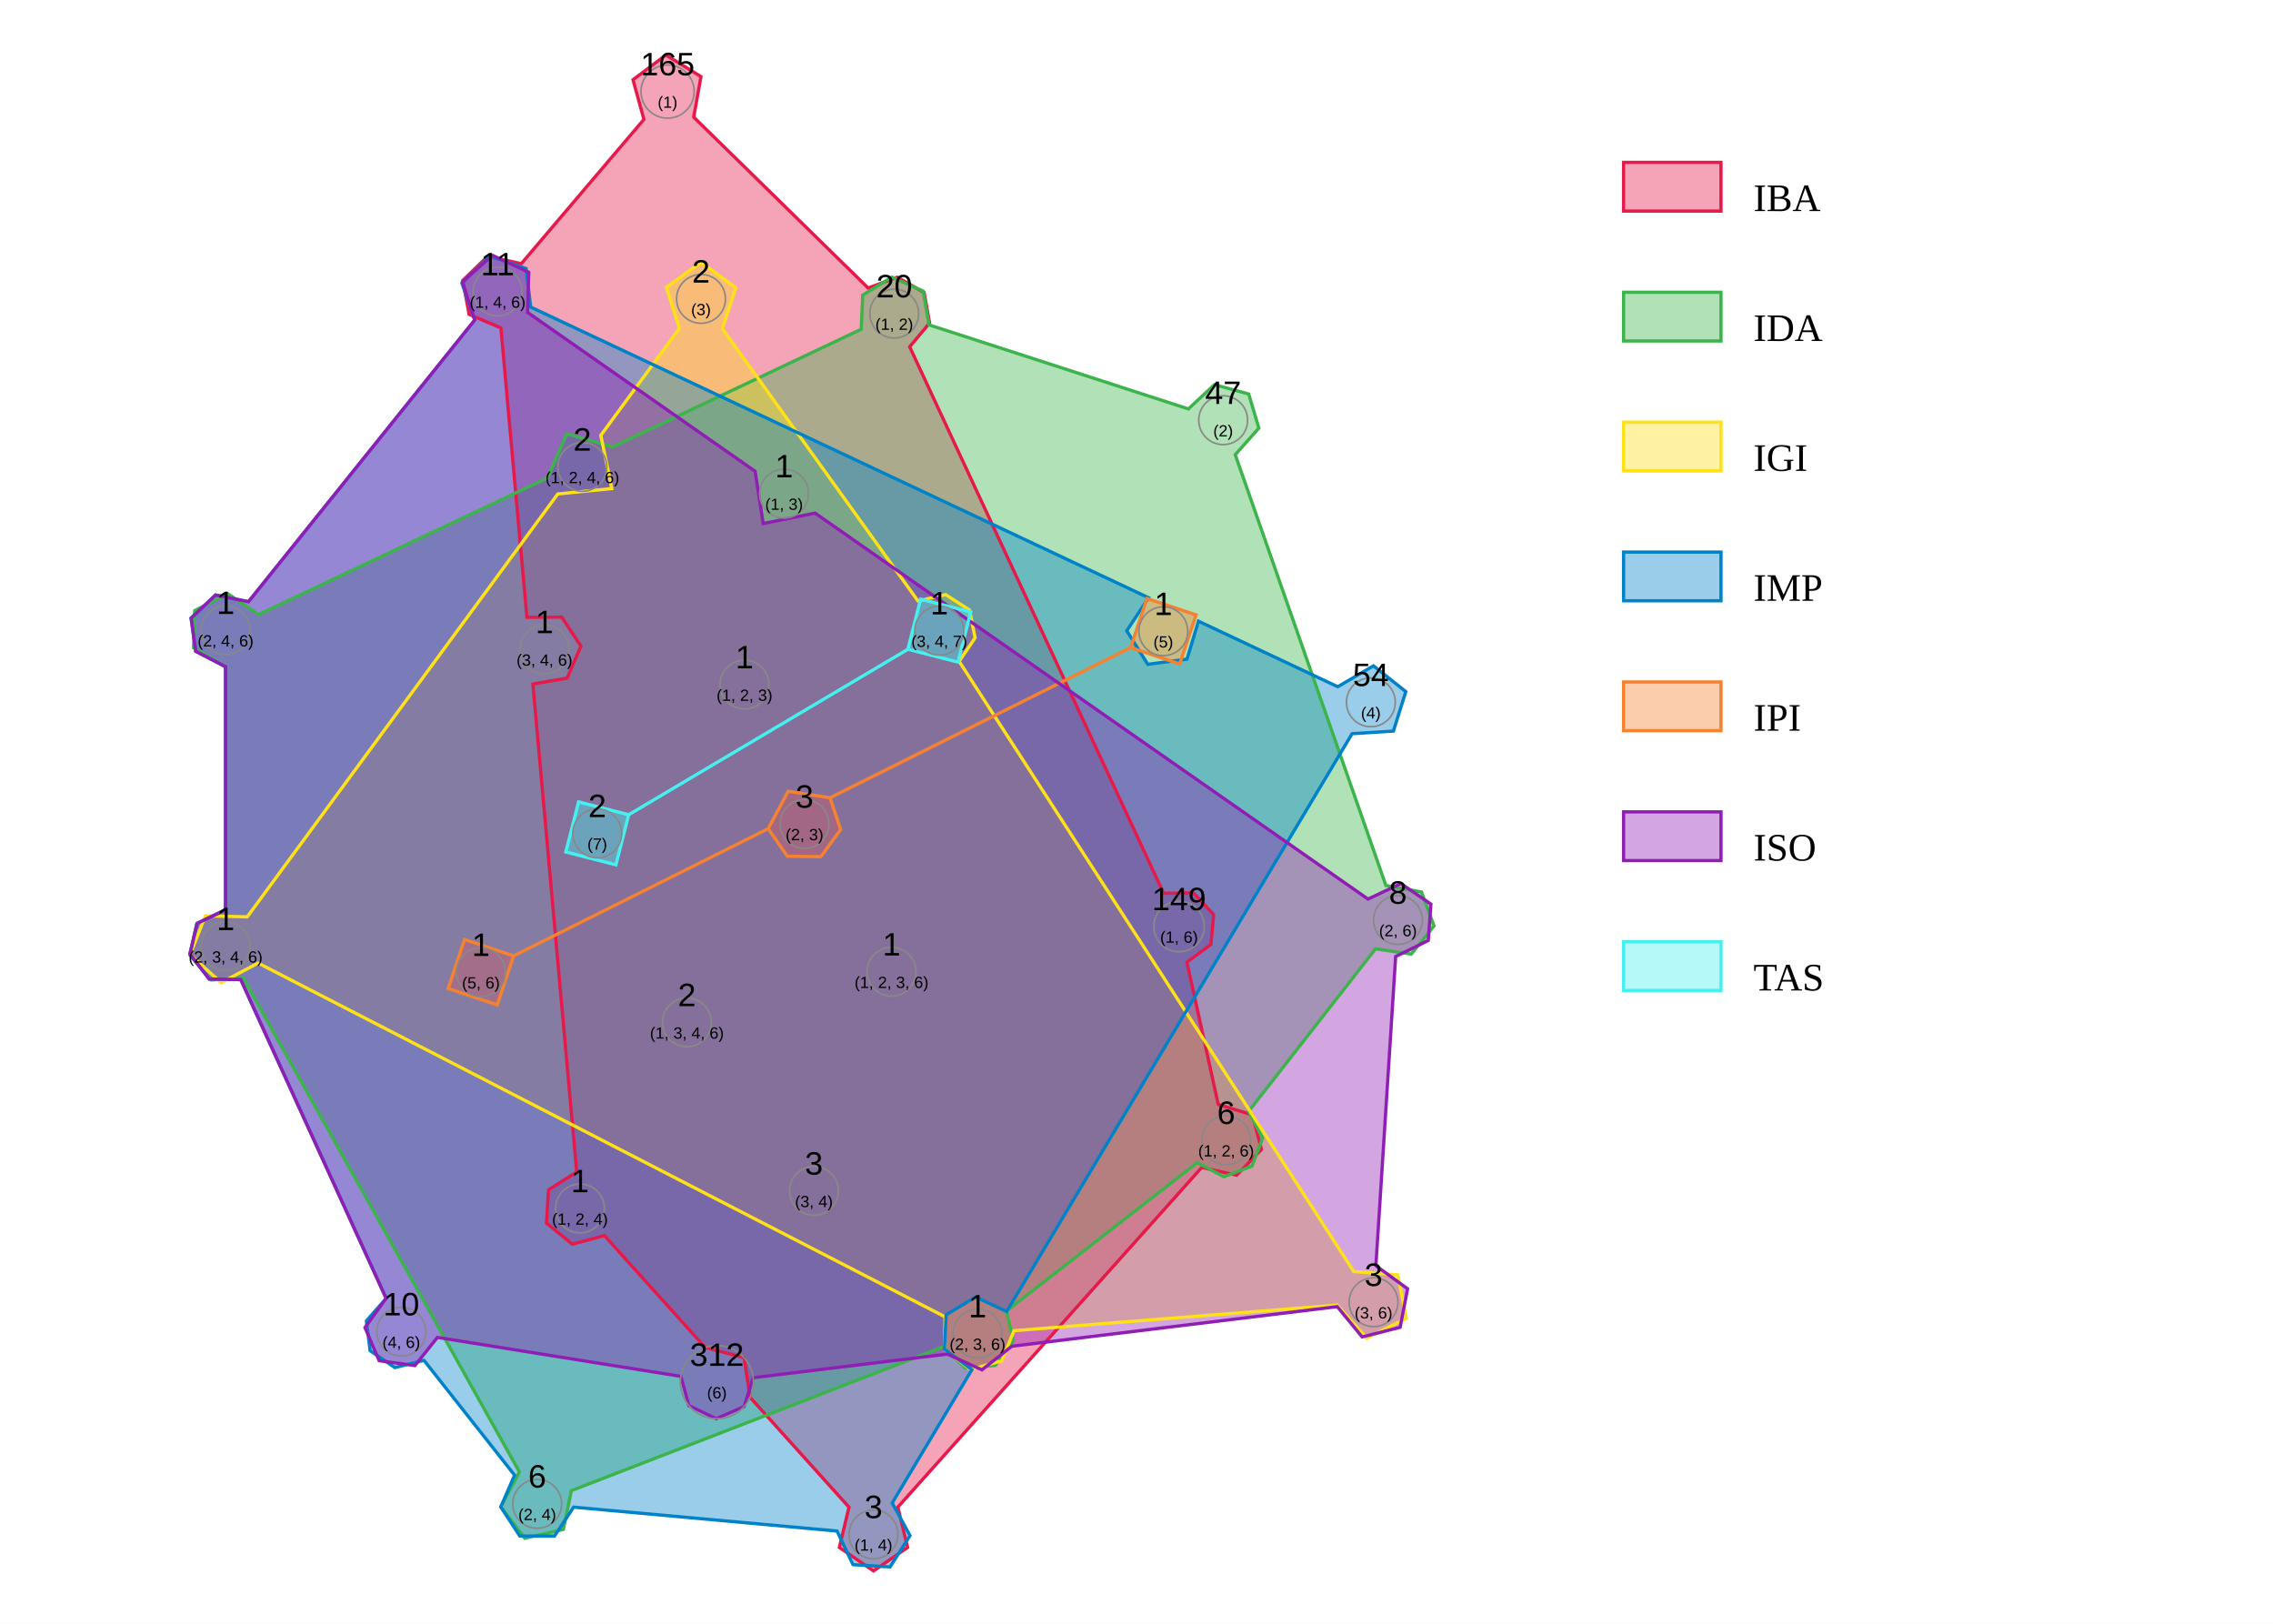
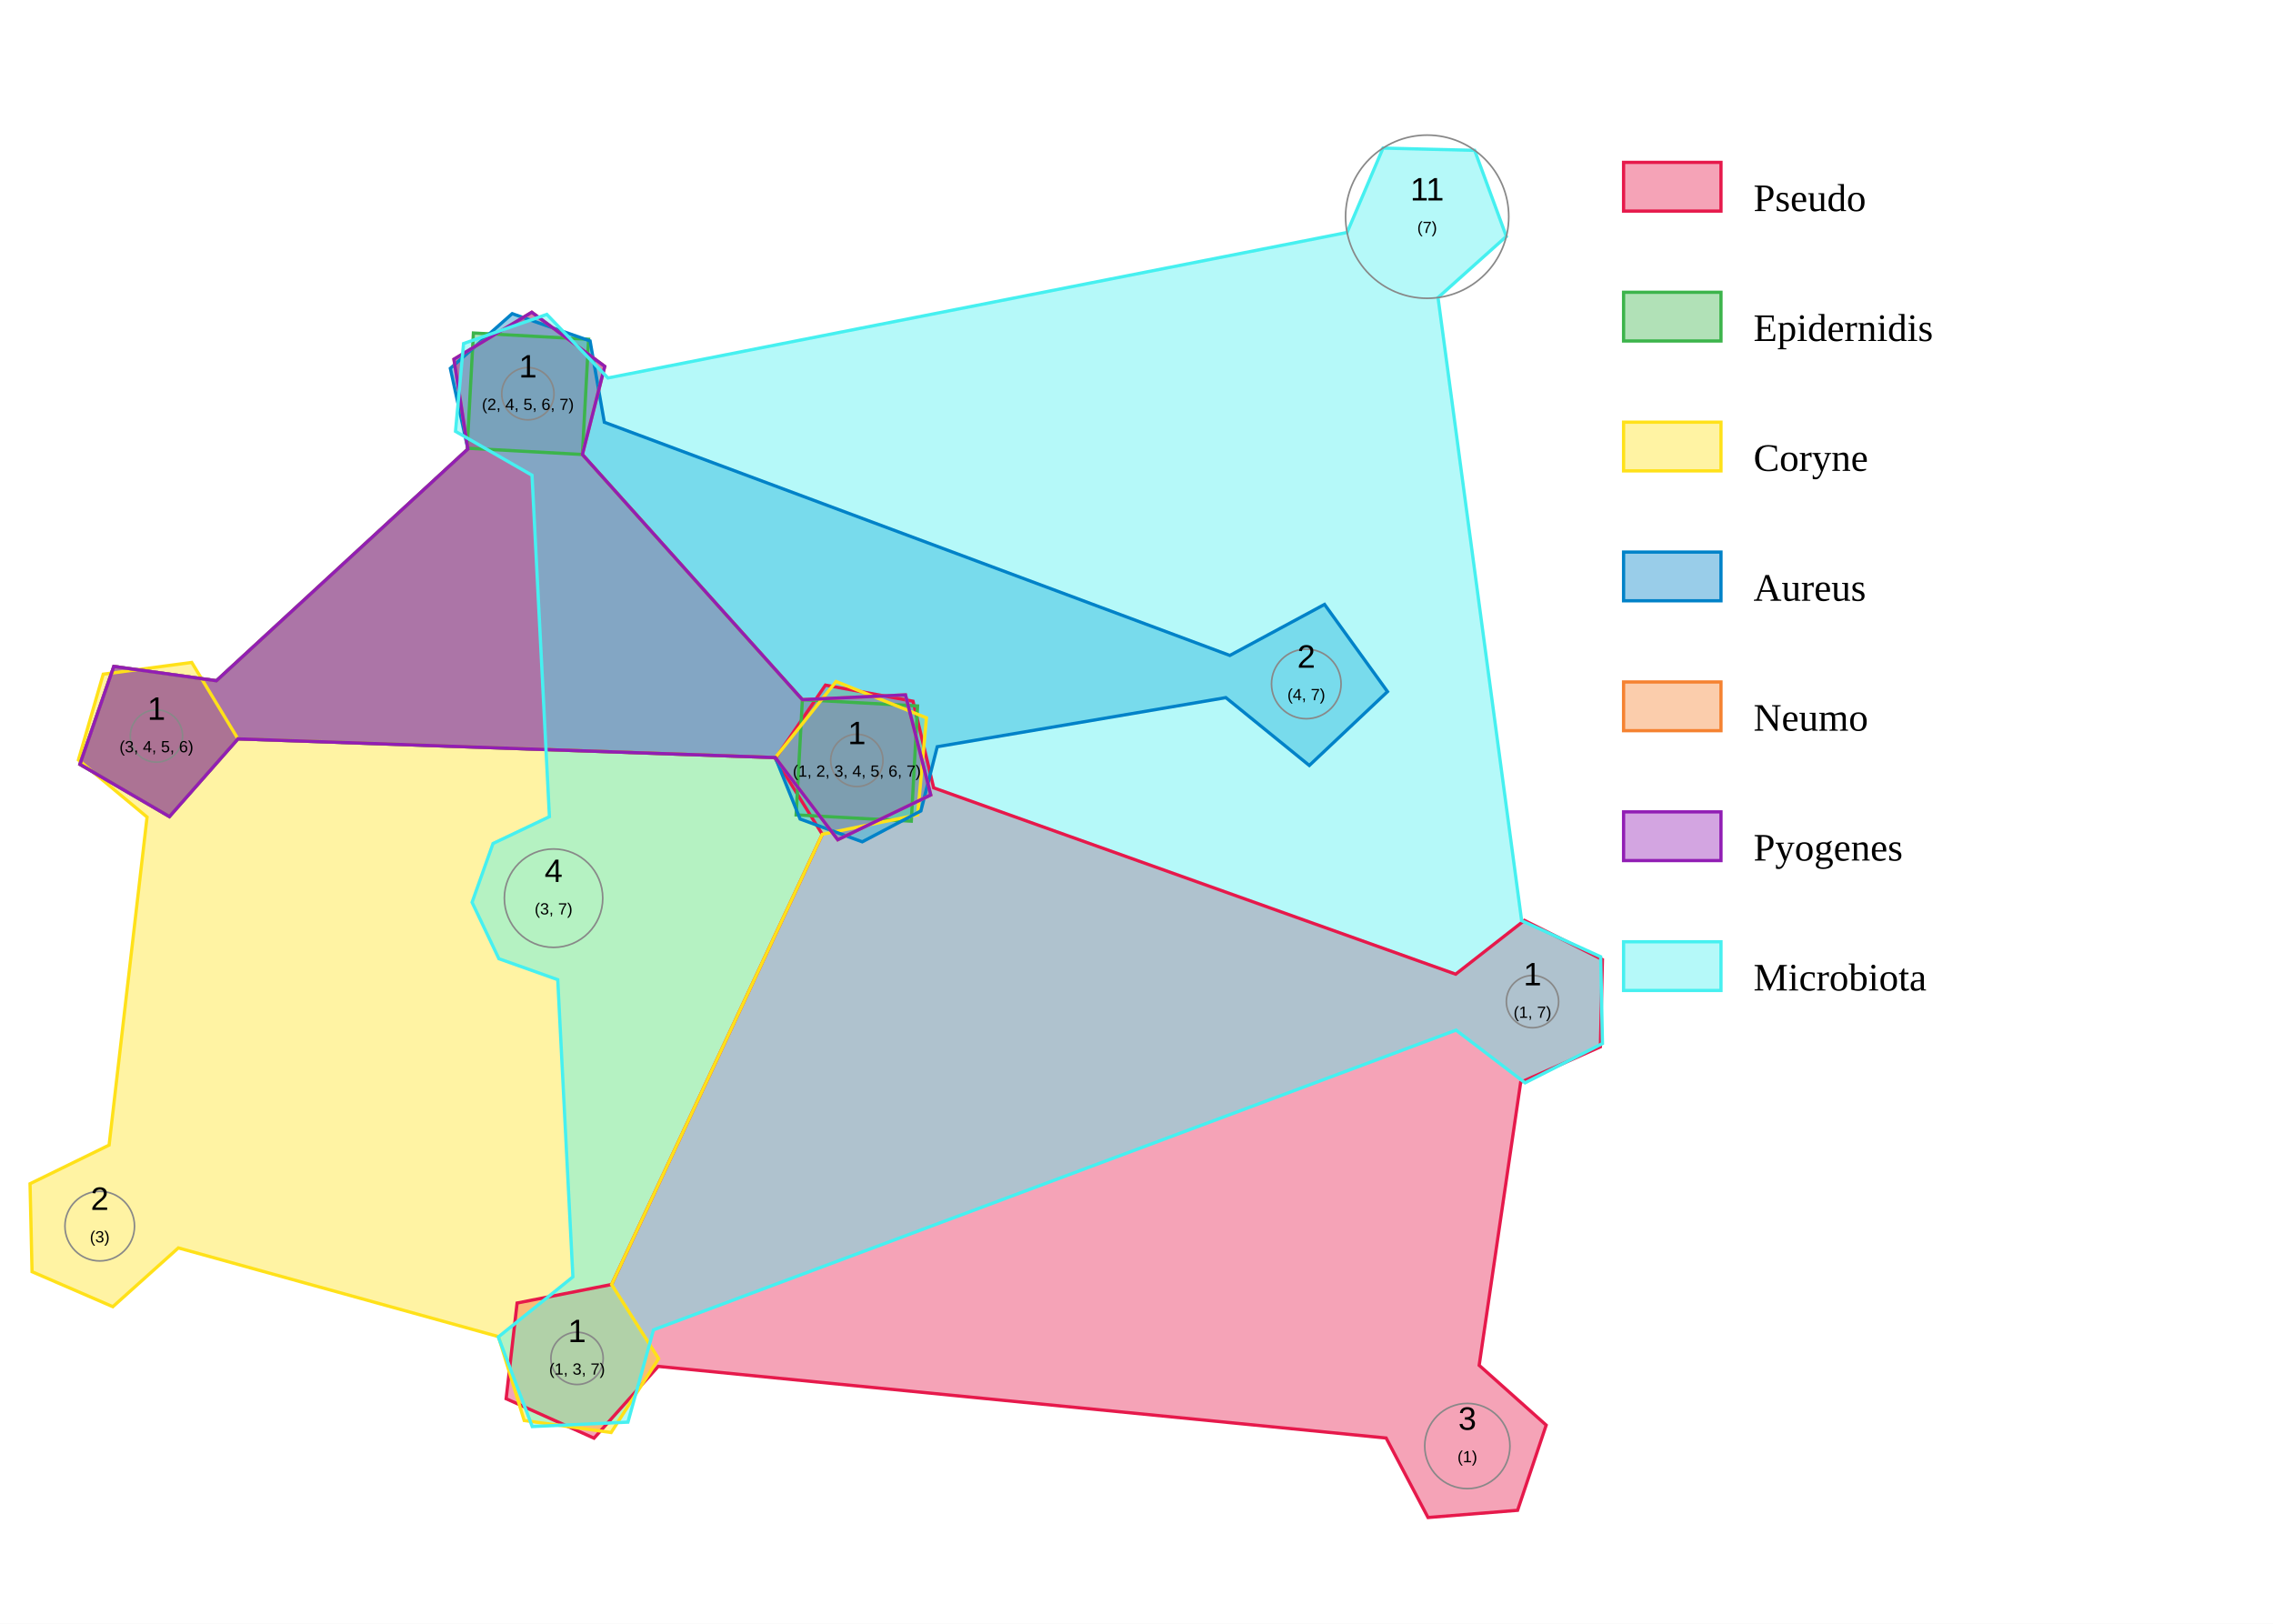
<svg xmlns="http://www.w3.org/2000/svg" xmlns:xlink="http://www.w3.org/1999/xlink" viewBox="0 0 700 500">
  <defs>
    <style type="text/css">
  .borderLine {
	   stroke: none;
	   fill-opacity: 0.4;
  }
  .outLine {
	   stroke-width: 1;
	   fill: none;
  }
  .circle {
	   stroke: #888888;
	   stroke-width: 0.5;
	   fill: none;
    pointer-events: all;
  }
  .spcircle {
	   stroke: #FF2222;
	   stroke-width: 1;
	   fill: none;
    pointer-events: all;
  }
  .tLabel {
	   font-family: Arial;
    pointer-events: none;
	   font-size: 14px;
	   text-anchor: middle;
	   alignment-baseline: central;
  }
  .nLabel {
	   font-family: Arial;
    pointer-events: none;
	   font-size: 10px;
	   text-anchor: middle;
	   alignment-baseline: central;
  }
  .belong {
	   font-family: Arial;
    pointer-events: none;
	   font-size: 5px;
	   text-anchor: middle;
	   alignment-baseline: central;
  }
  .p0{
    stroke: none;
    fill: #e6194b;
  }
  .q0{
    fill: none;
    stroke: #e6194b;
  }
  .p1{
    stroke: none;
    fill: #3cb44b;
  }
  .q1{
    fill: none;
    stroke: #3cb44b;
  }
  .p2{
    stroke: none;
    fill: #ffe119;
  }
  .q2{
    fill: none;
    stroke: #ffe119;
  }
  .p3{
    stroke: none;
    fill: #0082c8;
  }
  .q3{
    fill: none;
    stroke: #0082c8;
  }
  .p4{
    stroke: none;
    fill: #f58231;
  }
  .q4{
    fill: none;
    stroke: #f58231;
  }
  .p5{
    stroke: none;
    fill: #911eb4;
  }
  .q5{
    fill: none;
    stroke: #911eb4;
  }
  .p6{
    stroke: none;
    fill: #46f0f0;
  }
  .q6{
    fill: none;
    stroke: #46f0f0;
  }

</style>
    <symbol id="bl0">
-       <path d="M 160.54 81.19 L 150.15 78.94 L 142.52 86.36 L 144.47 96.82 L 154.26 100.98 L 162.26 190.09 L 162.26 190.09 L 172.98 190.03 L 178.90 198.96 L 178.90 198.96 L 178.90 198.96 L 174.66 208.80 L 164.11 210.64 L 164.11 210.64 L 177.60 360.90 L 168.92 366.37 L 168.29 376.62 L 176.23 383.12 L 186.15 380.48 L 217.18 414.94 L 229.15 418.07 L 231.02 430.31 L 261.46 464.11 L 258.49 476.52 L 269.01 483.74 L 279.52 476.49 L 276.50 464.09 L 370.09 359.50 L 380.85 361.89 L 388.49 353.96 L 385.72 343.30 L 375.18 340.11 L 365.53 296.28 L 372.91 290.82 L 373.77 281.68 L 367.54 274.94 L 358.36 275.07 L 280.15 106.79 L 286.28 99.47 L 284.59 90.07 L 276.30 85.35 L 267.36 88.69 L 213.64 36.07 L 215.87 23.59 L 205.08 16.94 L 194.94 24.55 L 198.30 36.77 Z" />
+       <path d="M 188.36 395.53 L 159.25 401.24 L 155.87 430.71 L 182.94 442.86 L 202.71 420.75 L 426.88 442.81 L 439.78 467.29 L 467.36 465.07 L 476.17 438.84 L 455.53 420.42 L 468.31 333.28 L 492.86 322.35 L 493.49 295.48 L 469.46 283.42 L 448.29 299.98 L 287.54 242.60 L 281.17 215.93 L 254.20 210.97 L 238.76 233.62 L 253.23 256.91 Z" />
    </symbol>
    <symbol id="bl1">
-       <path d="M 69.48 280.14 L 60.57 284.52 L 58.58 294.24 L 65.06 301.76 L 74.97 301.23 L 159.95 453.25 L 154.22 464.00 L 161.62 473.67 L 173.50 470.95 L 175.95 459.02 L 290.54 414.71 L 297.25 421.25 L 306.59 420.45 L 312.08 412.85 L 309.93 403.73 L 368.71 358.02 L 376.90 362.35 L 385.56 359.08 L 388.84 350.42 L 384.53 342.23 L 423.60 292.18 L 434.62 293.79 L 441.63 285.13 L 437.77 274.68 L 426.81 272.67 L 380.41 140.01 L 387.68 131.83 L 384.56 121.33 L 373.99 118.45 L 365.98 125.92 L 286.11 100.04 L 284.29 89.66 L 274.67 85.34 L 265.70 90.86 L 265.22 101.39 L 188.75 137.59 L 174.52 133.59 L 168.59 147.14 L 79.65 189.24 L 70.16 182.82 L 59.96 188.03 L 59.61 199.49 L 69.48 205.32 Z" />
+       <path d="M 179.35 139.95 L 181.27 104.47 L 145.79 102.54 L 143.87 138.02 L 179.35 139.95 L 247.10 215.45 L 245.18 250.93 L 280.65 252.86 L 282.58 217.38 L 247.10 215.45 Z" />
    </symbol>
    <symbol id="bl2">
-       <path d="M 76.14 282.33 L 63.27 282.01 L 58.51 293.98 L 68.10 302.58 L 79.49 296.56 L 291.03 405.49 L 290.89 415.53 L 298.82 421.69 L 308.52 419.07 L 312.27 409.76 L 411.78 401.88 L 420.88 412.05 L 433.10 405.97 L 430.49 392.58 L 416.89 391.53 L 295.38 203.65 L 300.30 196.42 L 298.57 187.85 L 291.22 183.10 L 282.70 185.05 L 222.45 101.18 L 226.61 88.61 L 215.94 80.77 L 205.19 88.50 L 209.22 101.11 L 185.03 134.05 L 188.42 150.44 L 171.77 152.11 Z" />
+       <path d="M 33.60 352.61 L 9.25 364.51 L 9.87 391.60 L 34.75 402.37 L 54.93 384.27 L 153.50 411.58 L 161.43 437.42 L 188.21 441.11 L 202.83 418.36 L 188.36 395.53 L 253.23 256.91 L 282.60 250.90 L 285.31 221.04 L 257.49 209.86 L 238.77 233.28 L 73.28 227.52 L 59.05 203.99 L 31.79 207.60 L 24.15 234.01 L 45.29 251.60 Z" />
    </symbol>
    <symbol id="bl3">
-       <path d="M 69.48 280.14 L 60.71 284.33 L 58.47 293.79 L 64.43 301.47 L 74.15 301.65 L 118.92 399.80 L 112.83 406.75 L 113.98 415.92 L 121.61 421.13 L 130.57 418.89 L 158.47 454.24 L 154.22 464.04 L 160.08 472.98 L 170.76 473.00 L 176.66 464.10 L 257.78 471.46 L 262.68 481.80 L 274.10 482.51 L 280.25 472.86 L 274.77 462.81 L 299.31 421.77 L 299.31 421.77 L 290.85 415.43 L 291.38 404.87 L 291.38 404.87 L 291.38 404.87 L 300.43 399.40 L 310.02 403.85 L 310.02 403.85 L 416.39 225.93 L 429.11 225.13 L 432.94 212.97 L 422.98 205.03 L 411.98 211.47 L 369.09 191.29 L 369.09 191.29 L 365.55 202.96 L 353.47 204.57 L 353.47 204.57 L 353.47 204.57 L 347.00 194.23 L 353.73 184.07 L 353.73 184.07 L 163.44 94.56 L 162.01 82.69 L 150.72 78.80 L 142.27 87.26 L 146.20 98.55 L 76.53 185.28 L 66.39 183.23 L 58.85 190.32 L 60.29 200.56 L 69.48 205.32 Z" />
+       <path d="M 66.65 209.62 L 35.05 205.22 L 24.61 235.37 L 52.18 251.45 L 73.28 227.52 L 238.77 233.28 L 246.40 252.20 L 265.55 259.22 L 283.60 249.71 L 288.64 229.94 L 377.52 214.82 L 403.22 235.71 L 427.30 212.97 L 407.91 186.12 L 378.75 201.83 L 186.11 130.02 L 181.72 104.98 L 157.73 96.59 L 138.69 113.43 L 144.09 138.27 Z" />
    </symbol>
    <symbol id="bl4">
-       <path d="M 158.17 294.34 L 143.06 289.30 L 138.02 304.40 L 153.13 309.44 L 158.17 294.34 L 236.59 255.16 L 242.73 243.65 L 255.62 245.66 L 348.19 199.41 L 363.30 204.45 L 368.34 189.35 L 353.23 184.30 L 348.19 199.41 L 255.62 245.66 L 255.62 245.66 L 258.89 255.46 L 252.79 263.80 L 252.79 263.80 L 252.79 263.80 L 242.46 263.66 L 236.59 255.16 L 236.59 255.16 Z" />
+       <path d="M 66.65 209.62 L 35.05 205.22 L 24.61 235.37 L 52.18 251.45 L 73.28 227.52 L 238.77 233.28 L 258.00 258.58 L 286.64 244.79 L 278.85 213.98 L 247.10 215.45 L 179.35 139.95 L 186.24 112.82 L 163.76 96.15 L 139.80 110.61 L 144.09 138.27 Z" />
    </symbol>
    <symbol id="bl5">
-       <path d="M 69.48 280.14 L 60.71 284.33 L 58.47 293.79 L 64.43 301.47 L 74.15 301.65 L 118.92 399.80 L 112.40 408.80 L 116.77 419.01 L 127.78 420.50 L 134.71 411.83 L 209.67 423.82 L 212.15 432.83 L 220.57 436.86 L 229.14 433.15 L 231.96 424.24 L 291.72 416.97 L 302.40 421.82 L 311.60 414.55 L 411.82 402.35 L 419.48 411.68 L 431.19 408.72 L 433.48 396.86 L 423.72 389.75 L 429.81 294.54 L 439.86 289.59 L 440.67 278.41 L 431.43 272.07 L 421.29 276.85 L 251.00 157.99 L 235.03 161.22 L 232.55 145.12 L 162.49 96.21 L 162.84 83.86 L 151.65 78.62 L 142.39 86.79 L 146.20 98.55 L 76.53 185.28 L 66.39 183.23 L 58.85 190.32 L 60.29 200.56 L 69.48 205.32 Z" />
+       <path d="M 66.65 209.62 L 35.05 205.22 L 24.61 235.37 L 52.18 251.45 L 73.28 227.52 L 238.77 233.28 L 258.00 258.58 L 286.64 244.79 L 278.85 213.98 L 247.10 215.45 L 179.35 139.95 L 186.24 112.82 L 163.76 96.15 L 139.80 110.61 L 144.09 138.27 Z" />
    </symbol>
    <symbol id="bl6">
-       <path d="M 193.62 250.88 L 178.19 246.93 L 174.25 262.36 L 189.68 266.30 L 193.62 250.88 L 279.58 199.94 L 295.01 203.88 L 298.95 188.45 L 283.52 184.51 L 279.58 199.94 Z" />
+       <path d="M 187.22 116.39 L 168.40 96.81 L 142.76 105.79 L 140.28 132.83 L 163.84 146.34 L 169.20 251.48 L 151.83 259.74 L 145.38 277.86 L 153.64 295.22 L 171.76 301.67 L 176.43 393.19 L 153.46 411.70 L 163.91 439.28 L 193.38 437.92 L 201.25 409.50 L 448.41 317.21 L 469.66 333.44 L 493.50 321.34 L 492.94 294.61 L 468.61 283.52 L 442.86 91.63 L 463.89 72.80 L 454.14 46.30 L 425.92 45.60 L 414.86 71.58 Z" />
    </symbol>
  </defs>
  <rect width="700" height="500" style="fill:#fff;stroke-width:0" />
  <use class="p0 borderLine" xlink:href="#bl0" />
  <use class="p1 borderLine" xlink:href="#bl1" />
  <use class="p2 borderLine" xlink:href="#bl2" />
  <use class="p3 borderLine" xlink:href="#bl3" />
  <use class="p4 borderLine" xlink:href="#bl4" />
  <use class="p5 borderLine" xlink:href="#bl5" />
  <use class="p6 borderLine" xlink:href="#bl6" />
  <use class="q0 outLine" xlink:href="#bl0" />
  <use class="q1 outLine" xlink:href="#bl1" />
  <use class="q2 outLine" xlink:href="#bl2" />
  <use class="q3 outLine" xlink:href="#bl3" />
  <use class="q4 outLine" xlink:href="#bl4" />
  <use class="q5 outLine" xlink:href="#bl5" />
  <use class="q6 outLine" xlink:href="#bl6" />
-   <circle class="circle" cx="205.591" cy="28.189" r="8.189" />
-   <text class="tLabel" x="205.59" y="8.19" />
-   <text class="nLabel" x="205.59" y="23.19">165</text>
-   <text class="belong" x="205.59" y="33.19">(1)</text>
-   <circle class="circle" cx="275.4" cy="96.573" r="7.522" />
-   <text class="tLabel" x="275.40" y="76.57" />
-   <text class="nLabel" x="275.40" y="91.57">20</text>
-   <text class="belong" x="275.40" y="101.57">(1, 2)</text>
-   <circle class="circle" cx="229.276" cy="210.801" r="7.522" />
-   <text class="tLabel" x="229.28" y="190.80" />
-   <text class="nLabel" x="229.28" y="205.80">1</text>
-   <text class="belong" x="229.28" y="215.80">(1, 2, 3)</text>
-   <circle class="circle" cx="376.688" cy="129.385" r="7.522" />
-   <text class="tLabel" x="376.69" y="109.39" />
-   <text class="nLabel" x="376.69" y="124.39">47</text>
-   <text class="belong" x="376.69" y="134.39">(2)</text>
-   <circle class="circle" cx="247.762" cy="253.726" r="7.522" />
-   <text class="tLabel" x="247.76" y="233.73" />
-   <text class="nLabel" x="247.76" y="248.73">3</text>
-   <text class="belong" x="247.76" y="258.73">(2, 3)</text>
-   <circle class="circle" cx="165.444" cy="463.077" r="7.522" />
-   <text class="tLabel" x="165.44" y="443.08" />
-   <text class="nLabel" x="165.44" y="458.08">6</text>
-   <text class="belong" x="165.44" y="468.08">(2, 4)</text>
-   <circle class="circle" cx="69.477" cy="194.056" r="7.522" />
-   <text class="tLabel" x="69.48" y="174.06" />
-   <text class="nLabel" x="69.48" y="189.06">1</text>
-   <text class="belong" x="69.48" y="199.06">(2, 4, 6)</text>
-   <circle class="circle" cx="430.524" cy="283.299" r="7.522" />
-   <text class="tLabel" x="430.52" y="263.30" />
-   <text class="nLabel" x="430.52" y="278.30">8</text>
-   <text class="belong" x="430.52" y="288.30">(2, 6)</text>
-   <circle class="circle" cx="301.041" cy="410.646" r="7.522" />
-   <text class="tLabel" x="301.04" y="390.65" />
-   <text class="nLabel" x="301.04" y="405.65">1</text>
-   <text class="belong" x="301.04" y="415.65">(2, 3, 6)</text>
-   <circle class="circle" cx="69.476" cy="291.402" r="7.522" />
-   <text class="tLabel" x="69.48" y="271.40" />
-   <text class="nLabel" x="69.48" y="286.40">1</text>
-   <text class="belong" x="69.48" y="296.40">(2, 3, 4, 6)</text>
-   <circle class="circle" cx="215.884" cy="92.031" r="7.522" />
-   <text class="tLabel" x="215.88" y="72.03" />
-   <text class="nLabel" x="215.88" y="87.03">2</text>
-   <text class="belong" x="215.88" y="97.03">(3)</text>
-   <circle class="circle" cx="241.471" cy="151.988" r="7.522" />
-   <text class="tLabel" x="241.47" y="131.99" />
-   <text class="nLabel" x="241.47" y="146.99">1</text>
-   <text class="belong" x="241.47" y="156.99">(1, 3)</text>
-   <circle class="circle" cx="250.663" cy="366.714" r="7.522" />
-   <text class="tLabel" x="250.66" y="346.71" />
-   <text class="nLabel" x="250.66" y="361.71">3</text>
-   <text class="belong" x="250.66" y="371.71">(3, 4)</text>
-   <circle class="circle" cx="167.683" cy="199.965" r="7.522" />
-   <text class="tLabel" x="167.68" y="179.97" />
-   <text class="nLabel" x="167.68" y="194.97">1</text>
-   <text class="belong" x="167.68" y="204.97">(3, 4, 6)</text>
-   <circle class="circle" cx="289.265" cy="194.194" r="7.522" />
-   <text class="tLabel" x="289.26" y="174.19" />
-   <text class="nLabel" x="289.26" y="189.19">1</text>
-   <text class="belong" x="289.26" y="199.19">(3, 4, 7)</text>
-   <circle class="circle" cx="423.002" cy="400.987" r="7.522" />
-   <text class="tLabel" x="423.00" y="380.99" />
-   <text class="nLabel" x="423.00" y="395.99">3</text>
-   <text class="belong" x="423.00" y="405.99">(3, 6)</text>
-   <circle class="circle" cx="211.538" cy="314.821" r="7.522" />
-   <text class="tLabel" x="211.54" y="294.82" />
-   <text class="nLabel" x="211.54" y="309.82">2</text>
-   <text class="belong" x="211.54" y="319.82">(1, 3, 4, 6)</text>
-   <circle class="circle" cx="422.172" cy="216.26" r="7.522" />
-   <text class="tLabel" x="422.17" y="196.26" />
-   <text class="nLabel" x="422.17" y="211.26">54</text>
-   <text class="belong" x="422.17" y="221.26">(4)</text>
-   <circle class="circle" cx="268.996" cy="472.478" r="7.522" />
-   <text class="tLabel" x="269.00" y="452.48" />
-   <text class="nLabel" x="269.00" y="467.48">3</text>
-   <text class="belong" x="269.00" y="477.48">(1, 4)</text>
-   <circle class="circle" cx="178.61" cy="372.115" r="7.522" />
-   <text class="tLabel" x="178.61" y="352.12" />
-   <text class="nLabel" x="178.61" y="367.12">1</text>
-   <text class="belong" x="178.61" y="377.12">(1, 2, 4)</text>
-   <circle class="circle" cx="123.595" cy="410.05" r="7.522" />
-   <text class="tLabel" x="123.59" y="390.05" />
-   <text class="nLabel" x="123.59" y="405.05">10</text>
-   <text class="belong" x="123.59" y="415.05">(4, 6)</text>
-   <circle class="circle" cx="153.252" cy="89.766" r="7.522" />
-   <text class="tLabel" x="153.25" y="69.77" />
-   <text class="nLabel" x="153.25" y="84.77">11</text>
-   <text class="belong" x="153.25" y="94.77">(1, 4, 6)</text>
-   <circle class="circle" cx="179.339" cy="143.77" r="7.522" />
-   <text class="tLabel" x="179.34" y="123.77" />
-   <text class="nLabel" x="179.34" y="138.77">2</text>
-   <text class="belong" x="179.34" y="148.77">(1, 2, 4, 6)</text>
-   <circle class="circle" cx="358.263" cy="194.378" r="7.522" />
-   <text class="tLabel" x="358.26" y="174.38" />
-   <text class="nLabel" x="358.26" y="189.38">1</text>
-   <text class="belong" x="358.26" y="199.38">(5)</text>
-   <circle class="circle" cx="148.095" cy="299.369" r="7.522" />
-   <text class="tLabel" x="148.10" y="279.37" />
-   <text class="nLabel" x="148.10" y="294.37">1</text>
-   <text class="belong" x="148.10" y="304.37">(5, 6)</text>
-   <circle class="circle" cx="220.784" cy="425.604" r="11.261" />
-   <text class="tLabel" x="220.78" y="405.60" />
-   <text class="nLabel" x="220.78" y="420.60">312</text>
-   <text class="belong" x="220.78" y="430.60">(6)</text>
-   <circle class="circle" cx="363.103" cy="285.287" r="7.782" />
-   <text class="tLabel" x="363.10" y="265.29" />
-   <text class="nLabel" x="363.10" y="280.29">149</text>
-   <text class="belong" x="363.10" y="290.29">(1, 6)</text>
-   <circle class="circle" cx="377.602" cy="351.107" r="7.522" />
-   <text class="tLabel" x="377.60" y="331.11" />
-   <text class="nLabel" x="377.60" y="346.11">6</text>
-   <text class="belong" x="377.60" y="356.11">(1, 2, 6)</text>
-   <circle class="circle" cx="274.563" cy="299.226" r="7.522" />
-   <text class="tLabel" x="274.56" y="279.23" />
-   <text class="nLabel" x="274.56" y="294.23">1</text>
-   <text class="belong" x="274.56" y="304.23">(1, 2, 3, 6)</text>
-   <circle class="circle" cx="183.935" cy="256.617" r="7.522" />
-   <text class="tLabel" x="183.94" y="236.62" />
-   <text class="nLabel" x="183.94" y="251.62">2</text>
-   <text class="belong" x="183.94" y="261.62">(7)</text>
-   <rect class="p0 borderLine" data-nbit="0" x="500.00" y="50.00" width="30.00" height="15.00" />
+   <circle class="circle" cx="451.886" cy="445.275" r="13.121" />
+   <text class="tLabel" x="451.89" y="425.28" />
+   <text class="nLabel" x="451.89" y="440.28">3</text>
+   <text class="belong" x="451.89" y="450.28">(1)</text>
+   <circle class="circle" cx="263.876" cy="234.155" r="8.048" />
+   <text class="tLabel" x="263.88" y="214.16" />
+   <text class="nLabel" x="263.88" y="229.16">1</text>
+   <text class="belong" x="263.88" y="239.16">(1, 2, 3, 4, 5, 6, 7)</text>
+   <circle class="circle" cx="162.567" cy="121.245" r="8.048" />
+   <text class="tLabel" x="162.57" y="101.24" />
+   <text class="nLabel" x="162.57" y="116.24">1</text>
+   <text class="belong" x="162.57" y="126.24">(2, 4, 5, 6, 7)</text>
+   <circle class="circle" cx="30.713" cy="377.568" r="10.713" />
+   <text class="tLabel" x="30.71" y="357.57" />
+   <text class="nLabel" x="30.71" y="372.57">2</text>
+   <text class="belong" x="30.71" y="382.57">(3)</text>
+   <circle class="circle" cx="48.173" cy="226.643" r="8.048" />
+   <text class="tLabel" x="48.17" y="206.64" />
+   <text class="nLabel" x="48.17" y="221.64">1</text>
+   <text class="belong" x="48.17" y="231.64">(3, 4, 5, 6)</text>
+   <circle class="circle" cx="170.475" cy="276.577" r="15.151" />
+   <text class="tLabel" x="170.48" y="256.58" />
+   <text class="nLabel" x="170.48" y="271.58">4</text>
+   <text class="belong" x="170.48" y="281.58">(3, 7)</text>
+   <circle class="circle" cx="177.708" cy="418.285" r="8.048" />
+   <text class="tLabel" x="177.71" y="398.29" />
+   <text class="nLabel" x="177.71" y="413.29">1</text>
+   <text class="belong" x="177.71" y="423.29">(1, 3, 7)</text>
+   <circle class="circle" cx="402.289" cy="210.607" r="10.713" />
+   <text class="tLabel" x="402.29" y="190.61" />
+   <text class="nLabel" x="402.29" y="205.61">2</text>
+   <text class="belong" x="402.29" y="215.61">(4, 7)</text>
+   <circle class="circle" cx="439.514" cy="66.728" r="25.125" />
+   <text class="tLabel" x="439.51" y="46.73" />
+   <text class="nLabel" x="439.51" y="61.73">11</text>
+   <text class="belong" x="439.51" y="71.73">(7)</text>
+   <circle class="circle" cx="471.952" cy="308.424" r="8.048" />
+   <text class="tLabel" x="471.95" y="288.42" />
+   <text class="nLabel" x="471.95" y="303.42">1</text>
+   <text class="belong" x="471.95" y="313.42">(1, 7)</text>
+   <rect class="p0 borderLine" x="500.00" y="50.00" width="30.00" height="15.00" />
  <rect class="q0" x="500.00" y="50.00" width="30.00" height="15.00" />
-   <text class="legend" x="540.00" y="65.00">IBA</text>
-   <rect class="p1 borderLine" data-nbit="1" x="500.00" y="90.00" width="30.00" height="15.00" />
+   <text class="legend" x="540.00" y="65.00">Pseudo</text>
+   <rect class="p1 borderLine" x="500.00" y="90.00" width="30.00" height="15.00" />
  <rect class="q1" x="500.00" y="90.00" width="30.00" height="15.00" />
-   <text class="legend" x="540.00" y="105.00">IDA</text>
-   <rect class="p2 borderLine" data-nbit="2" x="500.00" y="130.00" width="30.00" height="15.00" />
+   <text class="legend" x="540.00" y="105.00">Epidernidis</text>
+   <rect class="p2 borderLine" x="500.00" y="130.00" width="30.00" height="15.00" />
  <rect class="q2" x="500.00" y="130.00" width="30.00" height="15.00" />
-   <text class="legend" x="540.00" y="145.00">IGI</text>
-   <rect class="p3 borderLine" data-nbit="3" x="500.00" y="170.00" width="30.00" height="15.00" />
+   <text class="legend" x="540.00" y="145.00">Coryne</text>
+   <rect class="p3 borderLine" x="500.00" y="170.00" width="30.00" height="15.00" />
  <rect class="q3" x="500.00" y="170.00" width="30.00" height="15.00" />
-   <text class="legend" x="540.00" y="185.00">IMP</text>
-   <rect class="p4 borderLine" data-nbit="4" x="500.00" y="210.00" width="30.00" height="15.00" />
+   <text class="legend" x="540.00" y="185.00">Aureus</text>
+   <rect class="p4 borderLine" x="500.00" y="210.00" width="30.00" height="15.00" />
  <rect class="q4" x="500.00" y="210.00" width="30.00" height="15.00" />
-   <text class="legend" x="540.00" y="225.00">IPI</text>
-   <rect class="p5 borderLine" data-nbit="5" x="500.00" y="250.00" width="30.00" height="15.00" />
+   <text class="legend" x="540.00" y="225.00">Neumo</text>
+   <rect class="p5 borderLine" x="500.00" y="250.00" width="30.00" height="15.00" />
  <rect class="q5" x="500.00" y="250.00" width="30.00" height="15.00" />
-   <text class="legend" x="540.00" y="265.00">ISO</text>
-   <rect class="p6 borderLine" data-nbit="6" x="500.00" y="290.00" width="30.00" height="15.00" />
+   <text class="legend" x="540.00" y="265.00">Pyogenes</text>
+   <rect class="p6 borderLine" x="500.00" y="290.00" width="30.00" height="15.00" />
  <rect class="q6" x="500.00" y="290.00" width="30.00" height="15.00" />
-   <text class="legend" x="540.00" y="305.00">TAS</text>
+   <text class="legend" x="540.00" y="305.00">Microbiota</text>
</svg>
